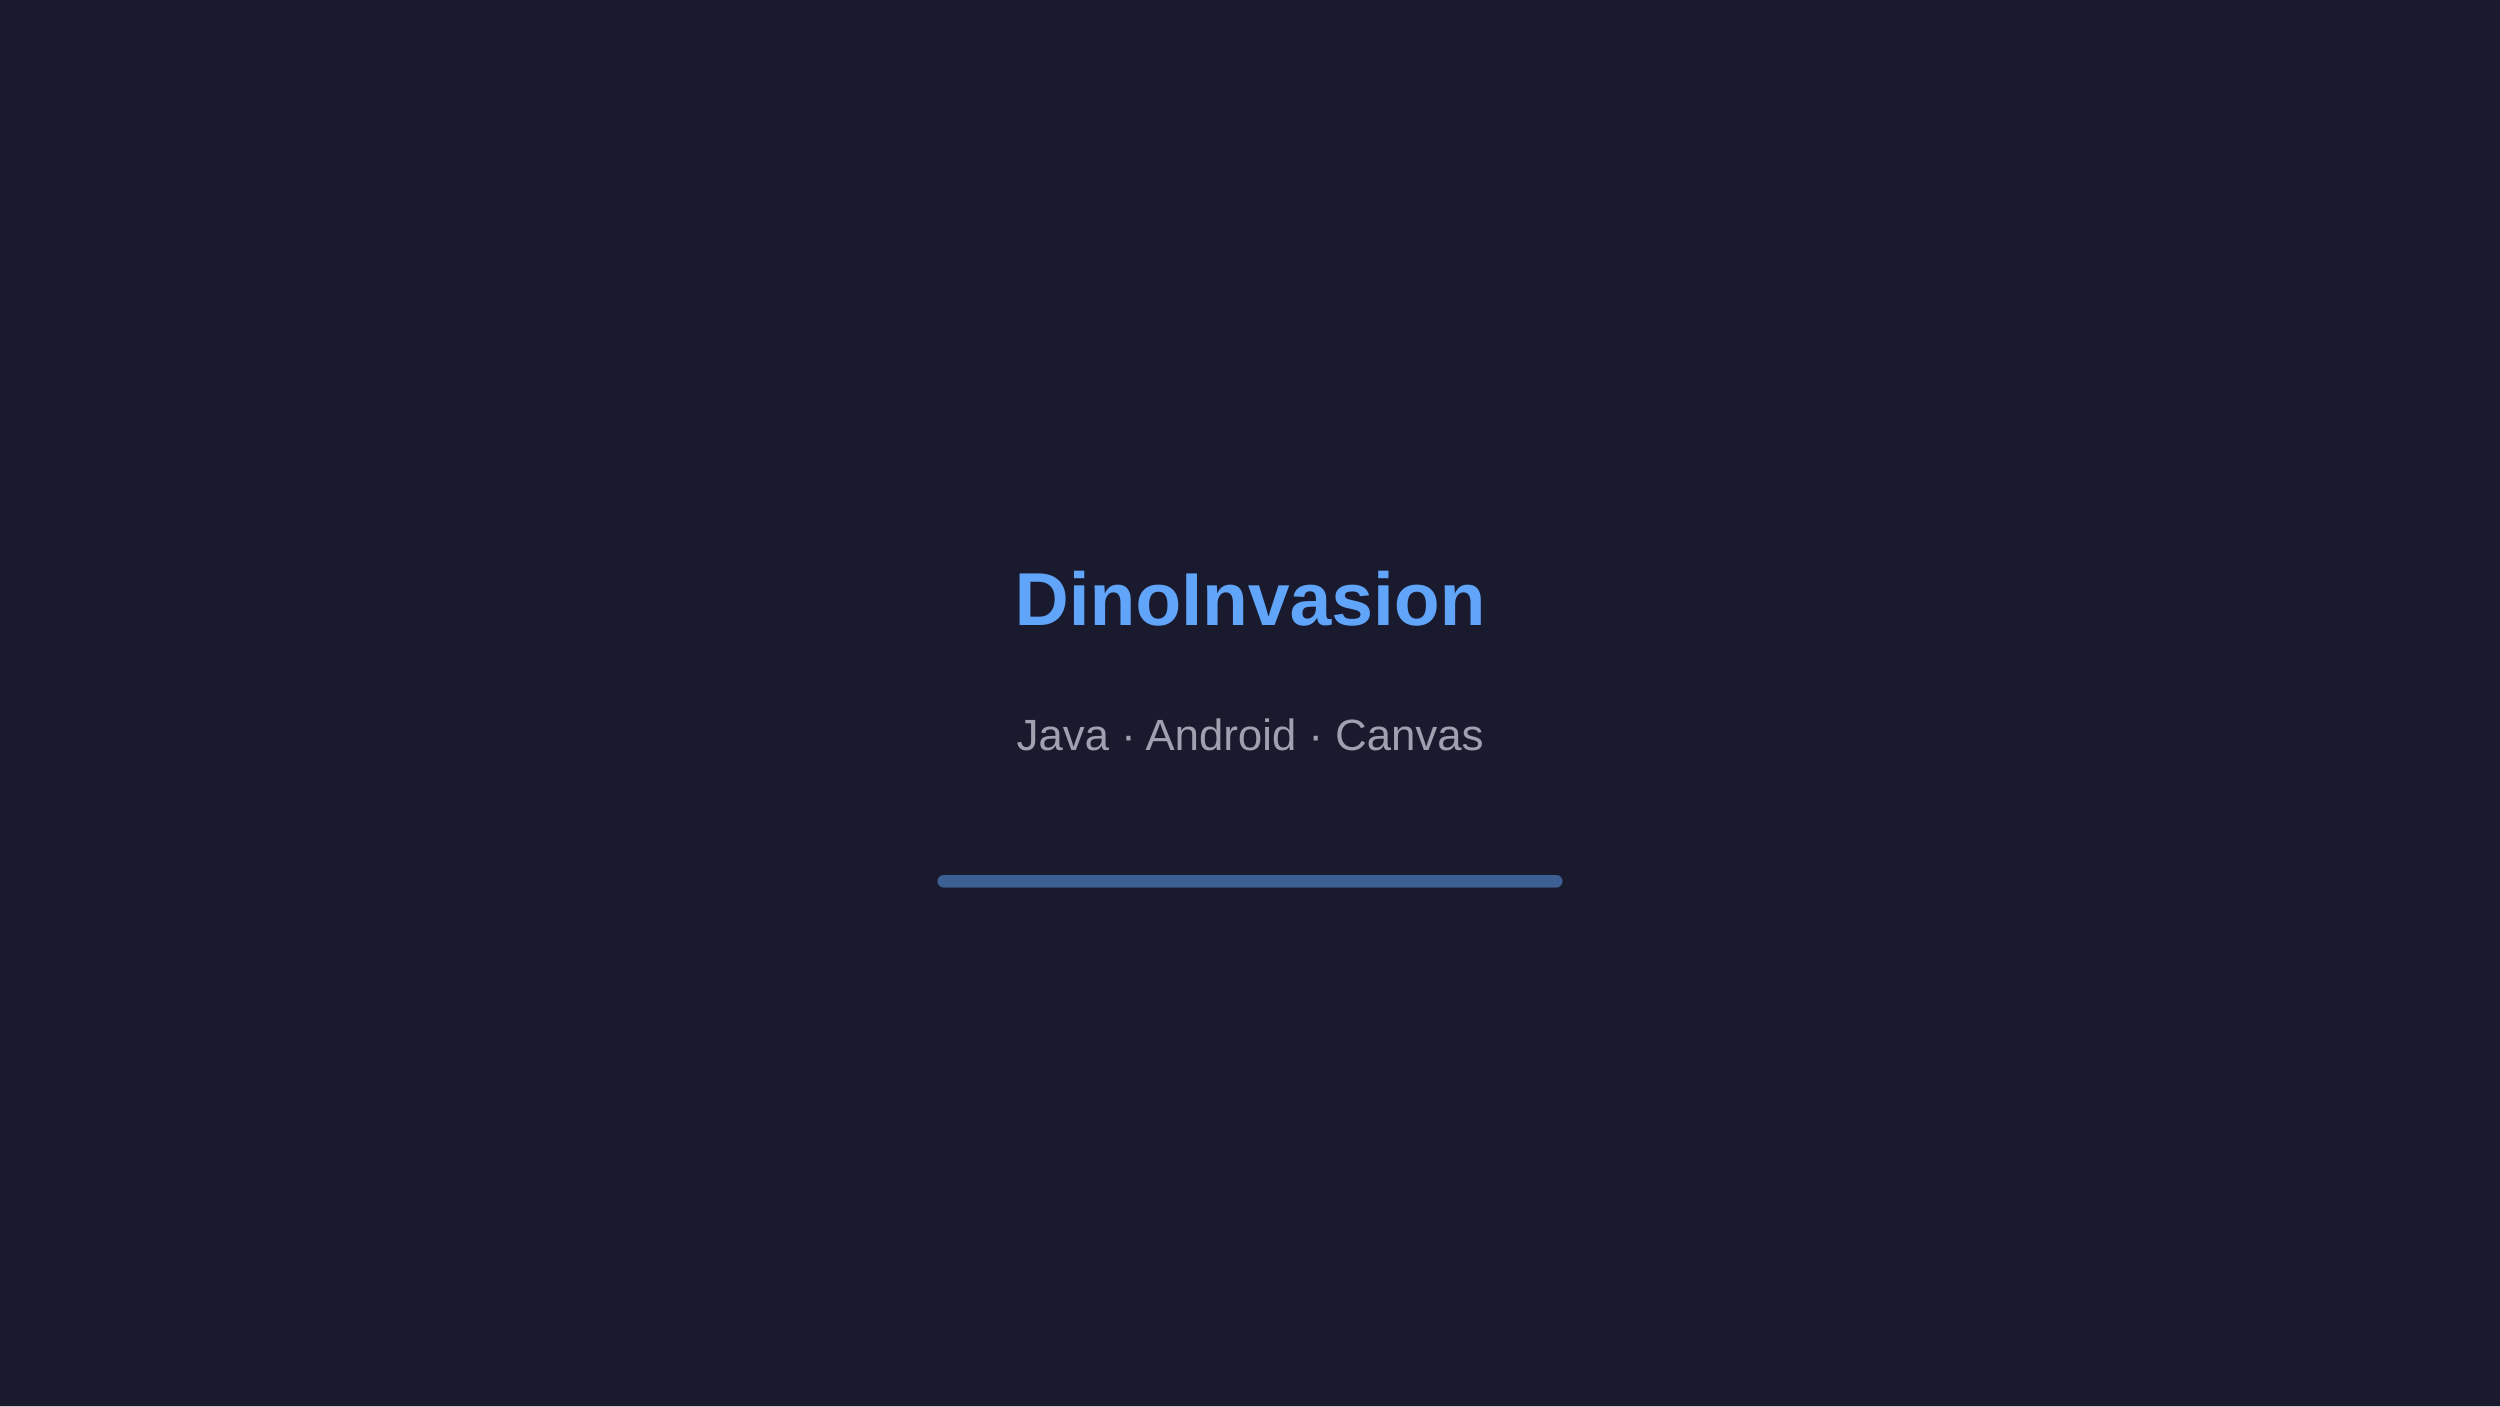
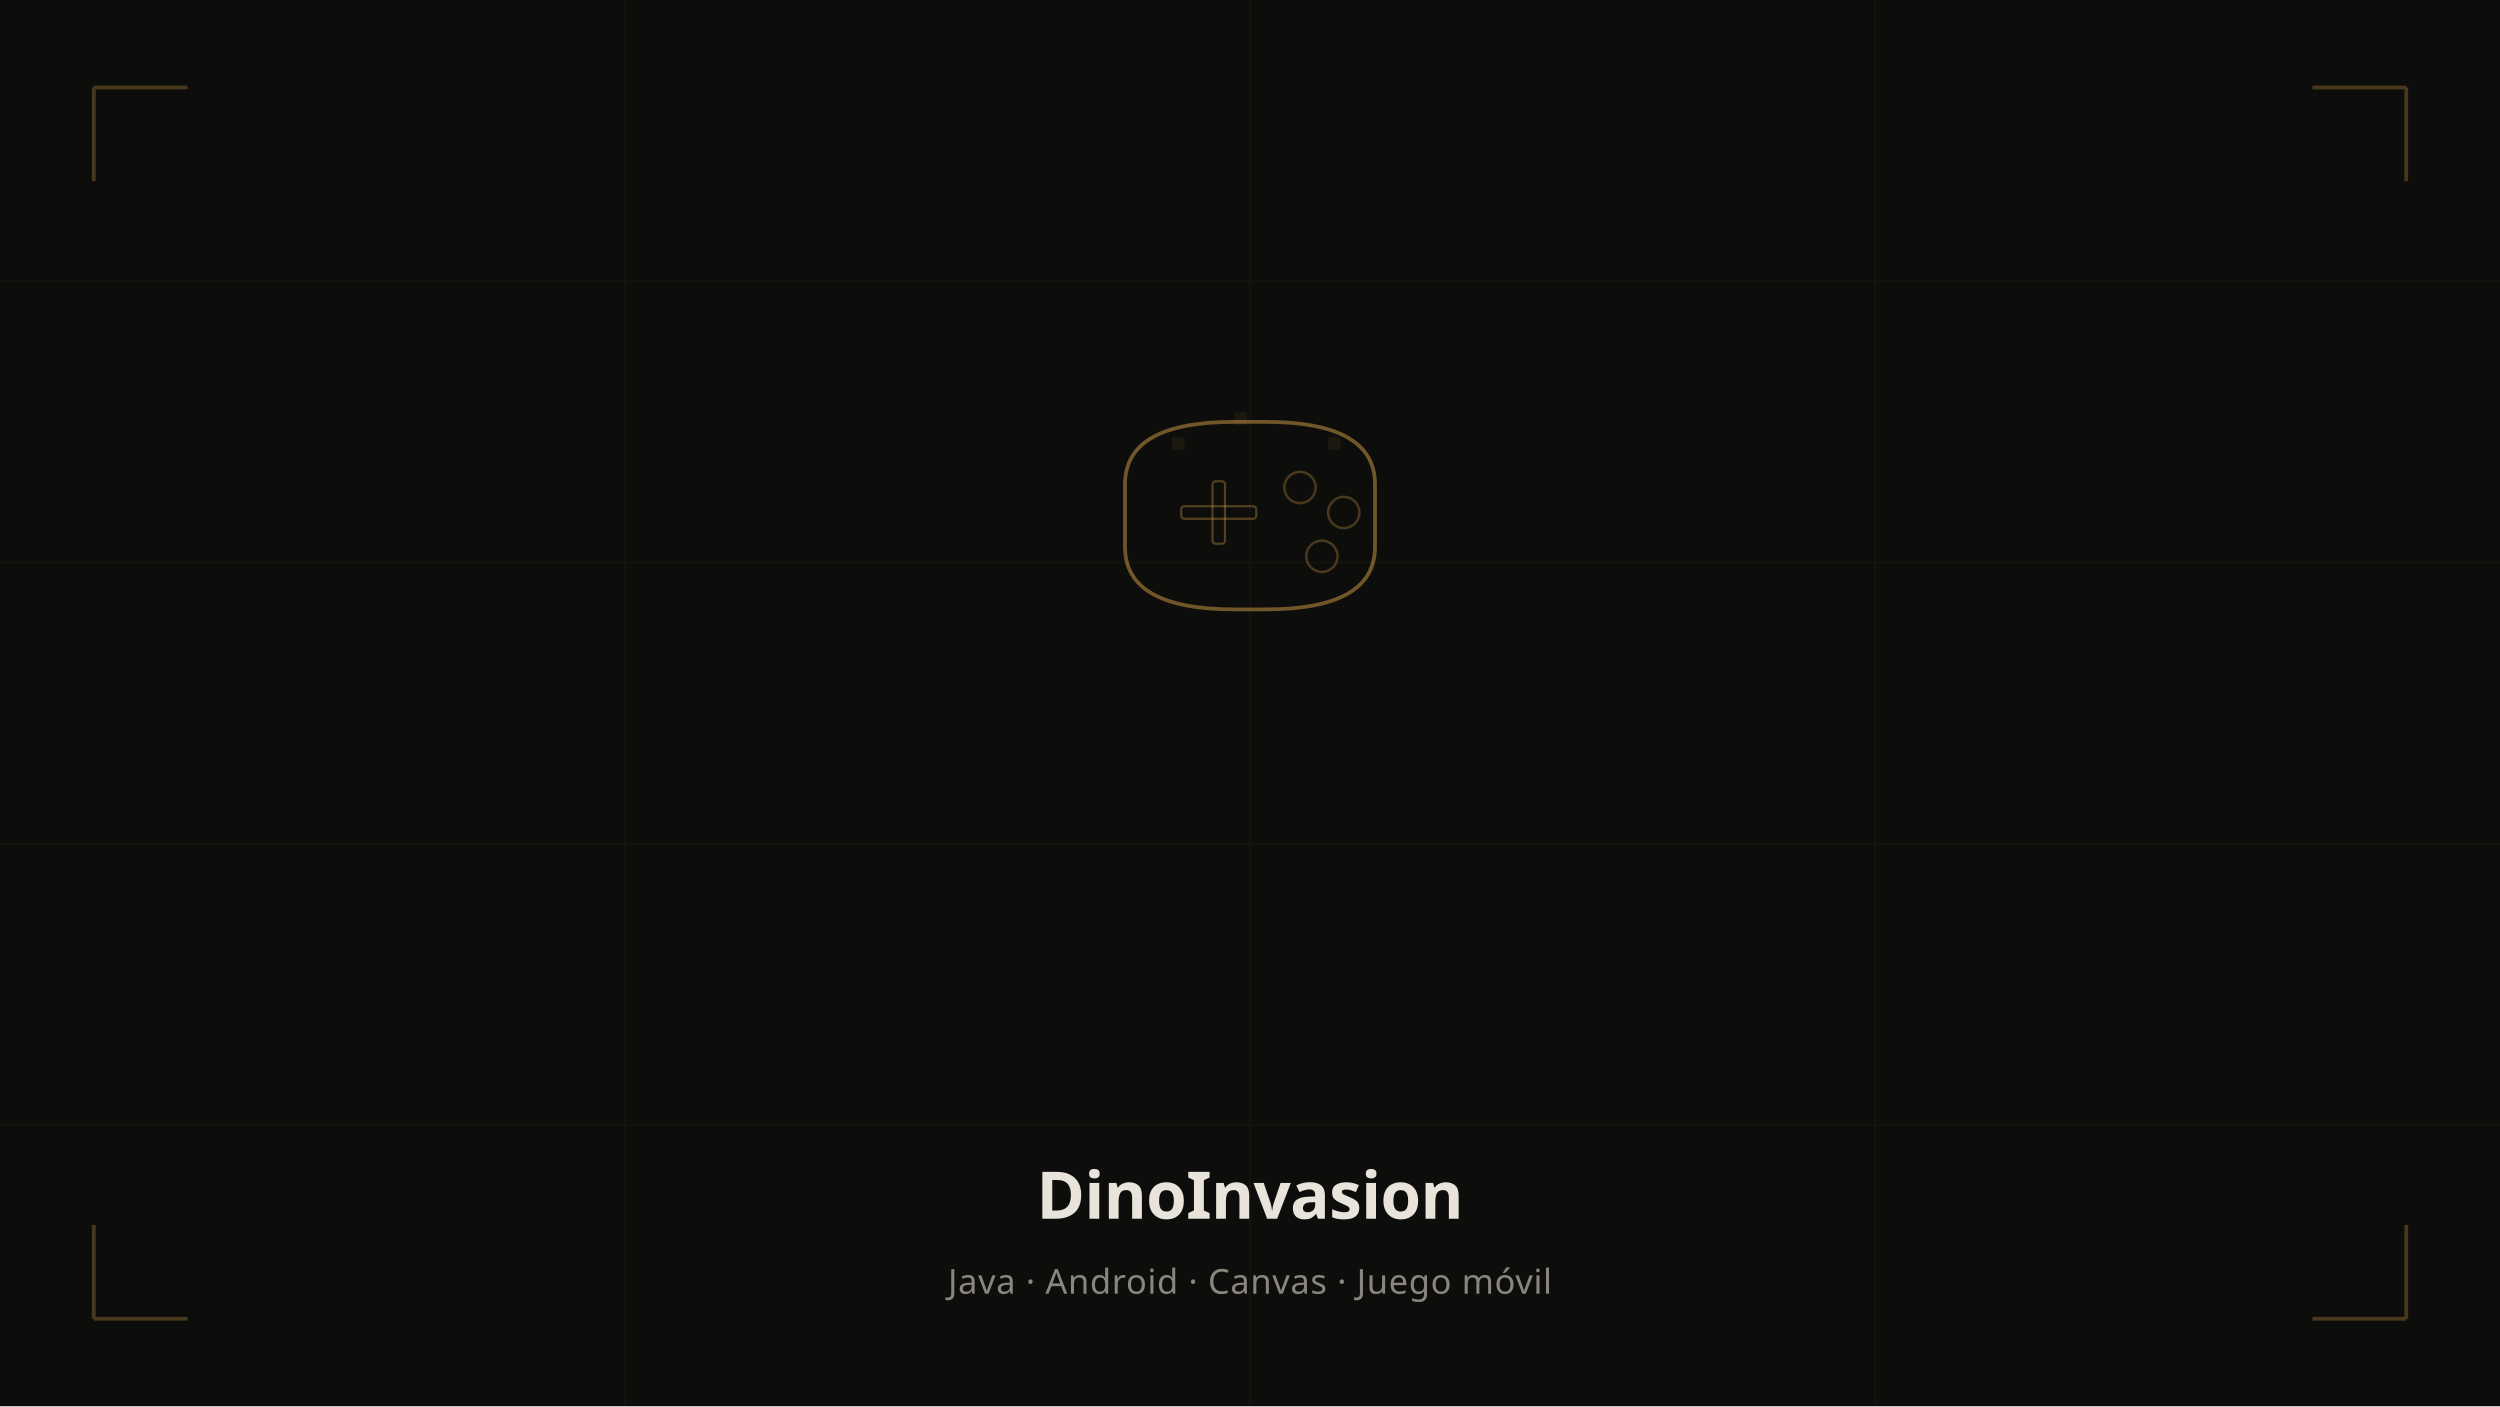
<svg xmlns="http://www.w3.org/2000/svg" width="800" height="450" viewBox="0 0 800 450">
-   <rect width="800" height="450" fill="#1a1a2e" />
-   <text x="400" y="200" font-family="Arial, sans-serif" font-size="24" fill="#60a5fa" text-anchor="middle" font-weight="bold">DinoInvasion</text>
-   <text x="400" y="240" font-family="Arial, sans-serif" font-size="14" fill="#a0a0b0" text-anchor="middle">Java · Android · Canvas</text>
-   <rect x="300" y="280" width="200" height="4" rx="2" fill="#60a5fa" opacity="0.5" />
+   <rect width="800" height="450" fill="#0d0d0b" />
+   <g opacity="0.05" stroke="#d4a047" stroke-width="0.4">
+     <line x1="0" y1="90" x2="800" y2="90" />
+     <line x1="0" y1="180" x2="800" y2="180" />
+     <line x1="0" y1="270" x2="800" y2="270" />
+     <line x1="0" y1="360" x2="800" y2="360" />
+     <line x1="200" y1="0" x2="200" y2="450" />
+     <line x1="400" y1="0" x2="400" y2="450" />
+     <line x1="600" y1="0" x2="600" y2="450" />
+   </g>
+   <path d="M30,28 h30 M30,28 v30" stroke="#d4a047" stroke-width="1.2" fill="none" opacity="0.3" />
+   <path d="M770,28 h-30 M770,28 v30" stroke="#d4a047" stroke-width="1.2" fill="none" opacity="0.3" />
+   <path d="M30,422 h30 M30,422 v-30" stroke="#d4a047" stroke-width="1.2" fill="none" opacity="0.3" />
+   <path d="M770,422 h-30 M770,422 v-30" stroke="#d4a047" stroke-width="1.2" fill="none" opacity="0.3" />
+   <g transform="translate(340, 130)" stroke="#d4a047" fill="none">
+     <path d="M20,25 Q20,5 55,5 L65,5 Q100,5 100,25 L100,45 Q100,65 65,65 L55,65 Q20,65 20,45 Z" stroke-width="1.2" opacity="0.5" />
+     <rect x="48" y="24" width="4" height="20" rx="1" stroke-width="0.7" opacity="0.35" />
+     <rect x="38" y="32" width="24" height="4" rx="1" stroke-width="0.7" opacity="0.35" />
+     <circle cx="76" cy="26" r="5" stroke-width="0.8" opacity="0.3" />
+     <circle cx="90" cy="34" r="5" stroke-width="0.8" opacity="0.3" />
+     <circle cx="83" cy="48" r="5" stroke-width="0.8" opacity="0.3" />
+     <g fill="#d4a047" fill-opacity="0.08" stroke="none">
+       <rect x="35" y="10" width="4" height="4" rx="0.5" />
+       <rect x="55" y="2" width="4" height="4" rx="0.5" />
+       <rect x="85" y="10" width="4" height="4" rx="0.5" />
+     </g>
+   </g>
+   <text x="400" y="390" font-family="'Space Grotesk', system-ui, sans-serif" font-size="21" fill="#e8e4dc" text-anchor="middle" font-weight="600" letter-spacing="-0.01em">DinoInvasion</text>
+   <text x="400" y="414" font-family="'Space Grotesk', system-ui, sans-serif" font-size="11" fill="#8a867e" text-anchor="middle" letter-spacing="0.02em">Java · Android · Canvas · Juego móvil</text>
</svg>
